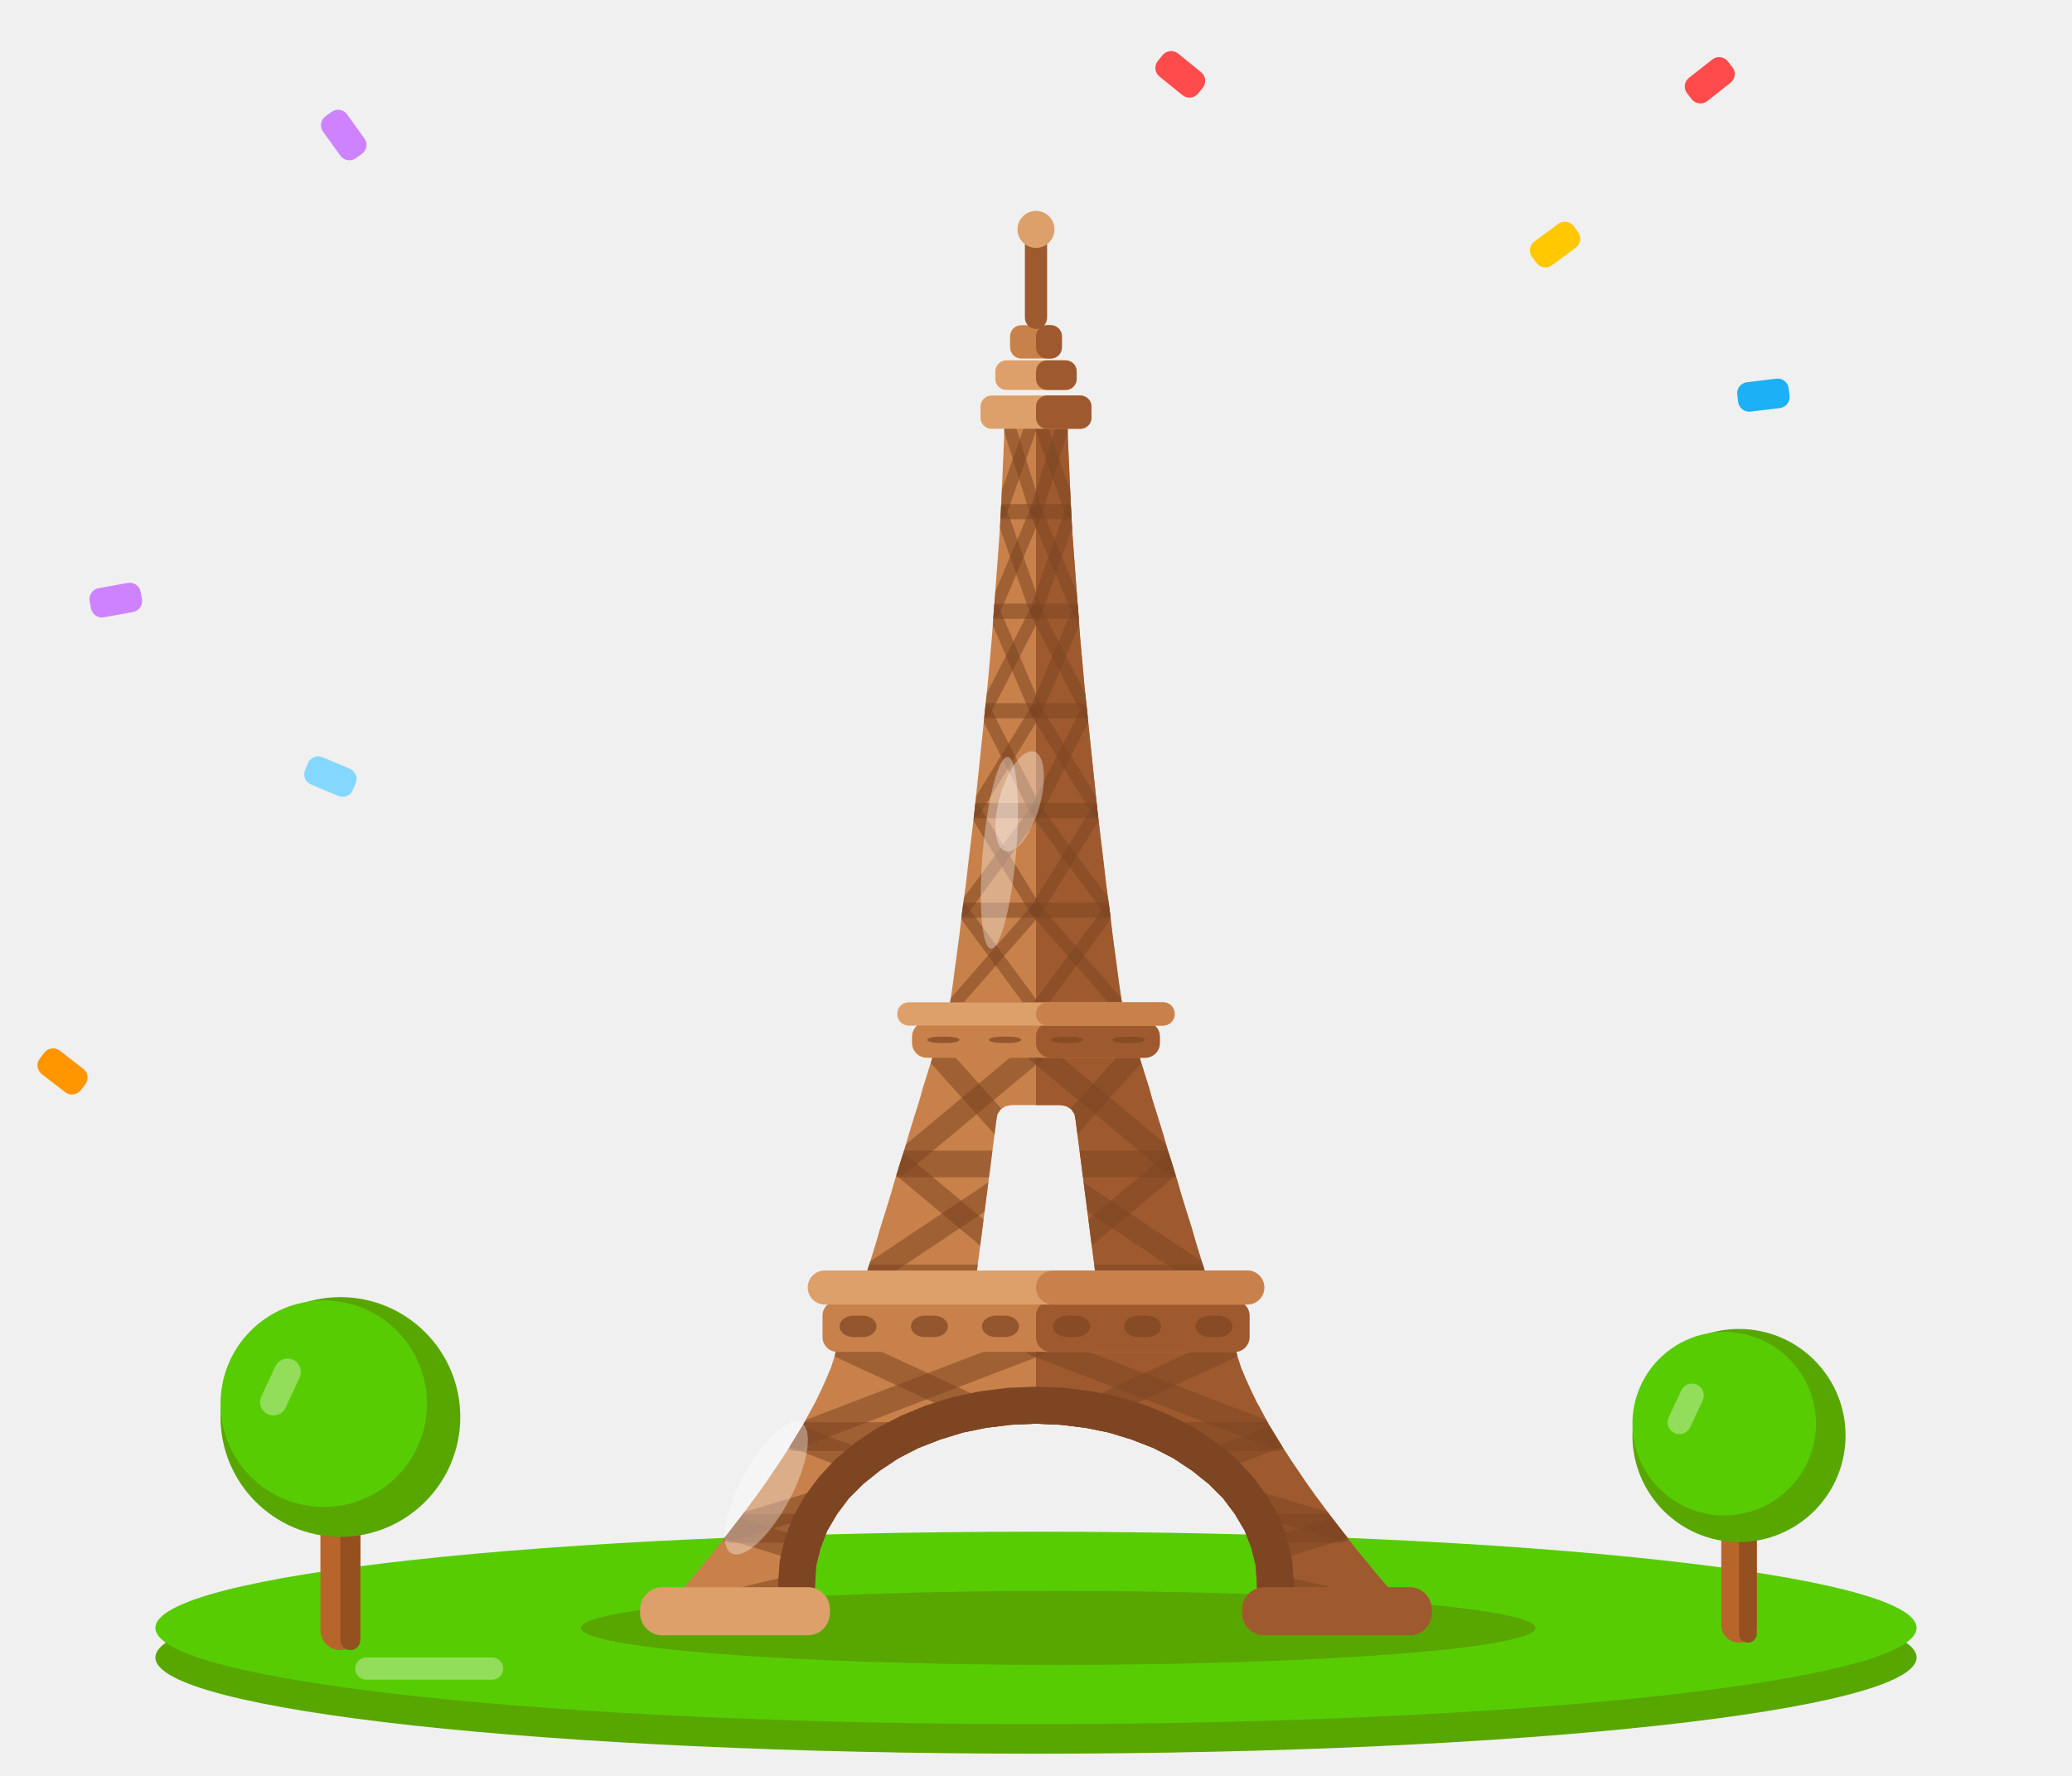
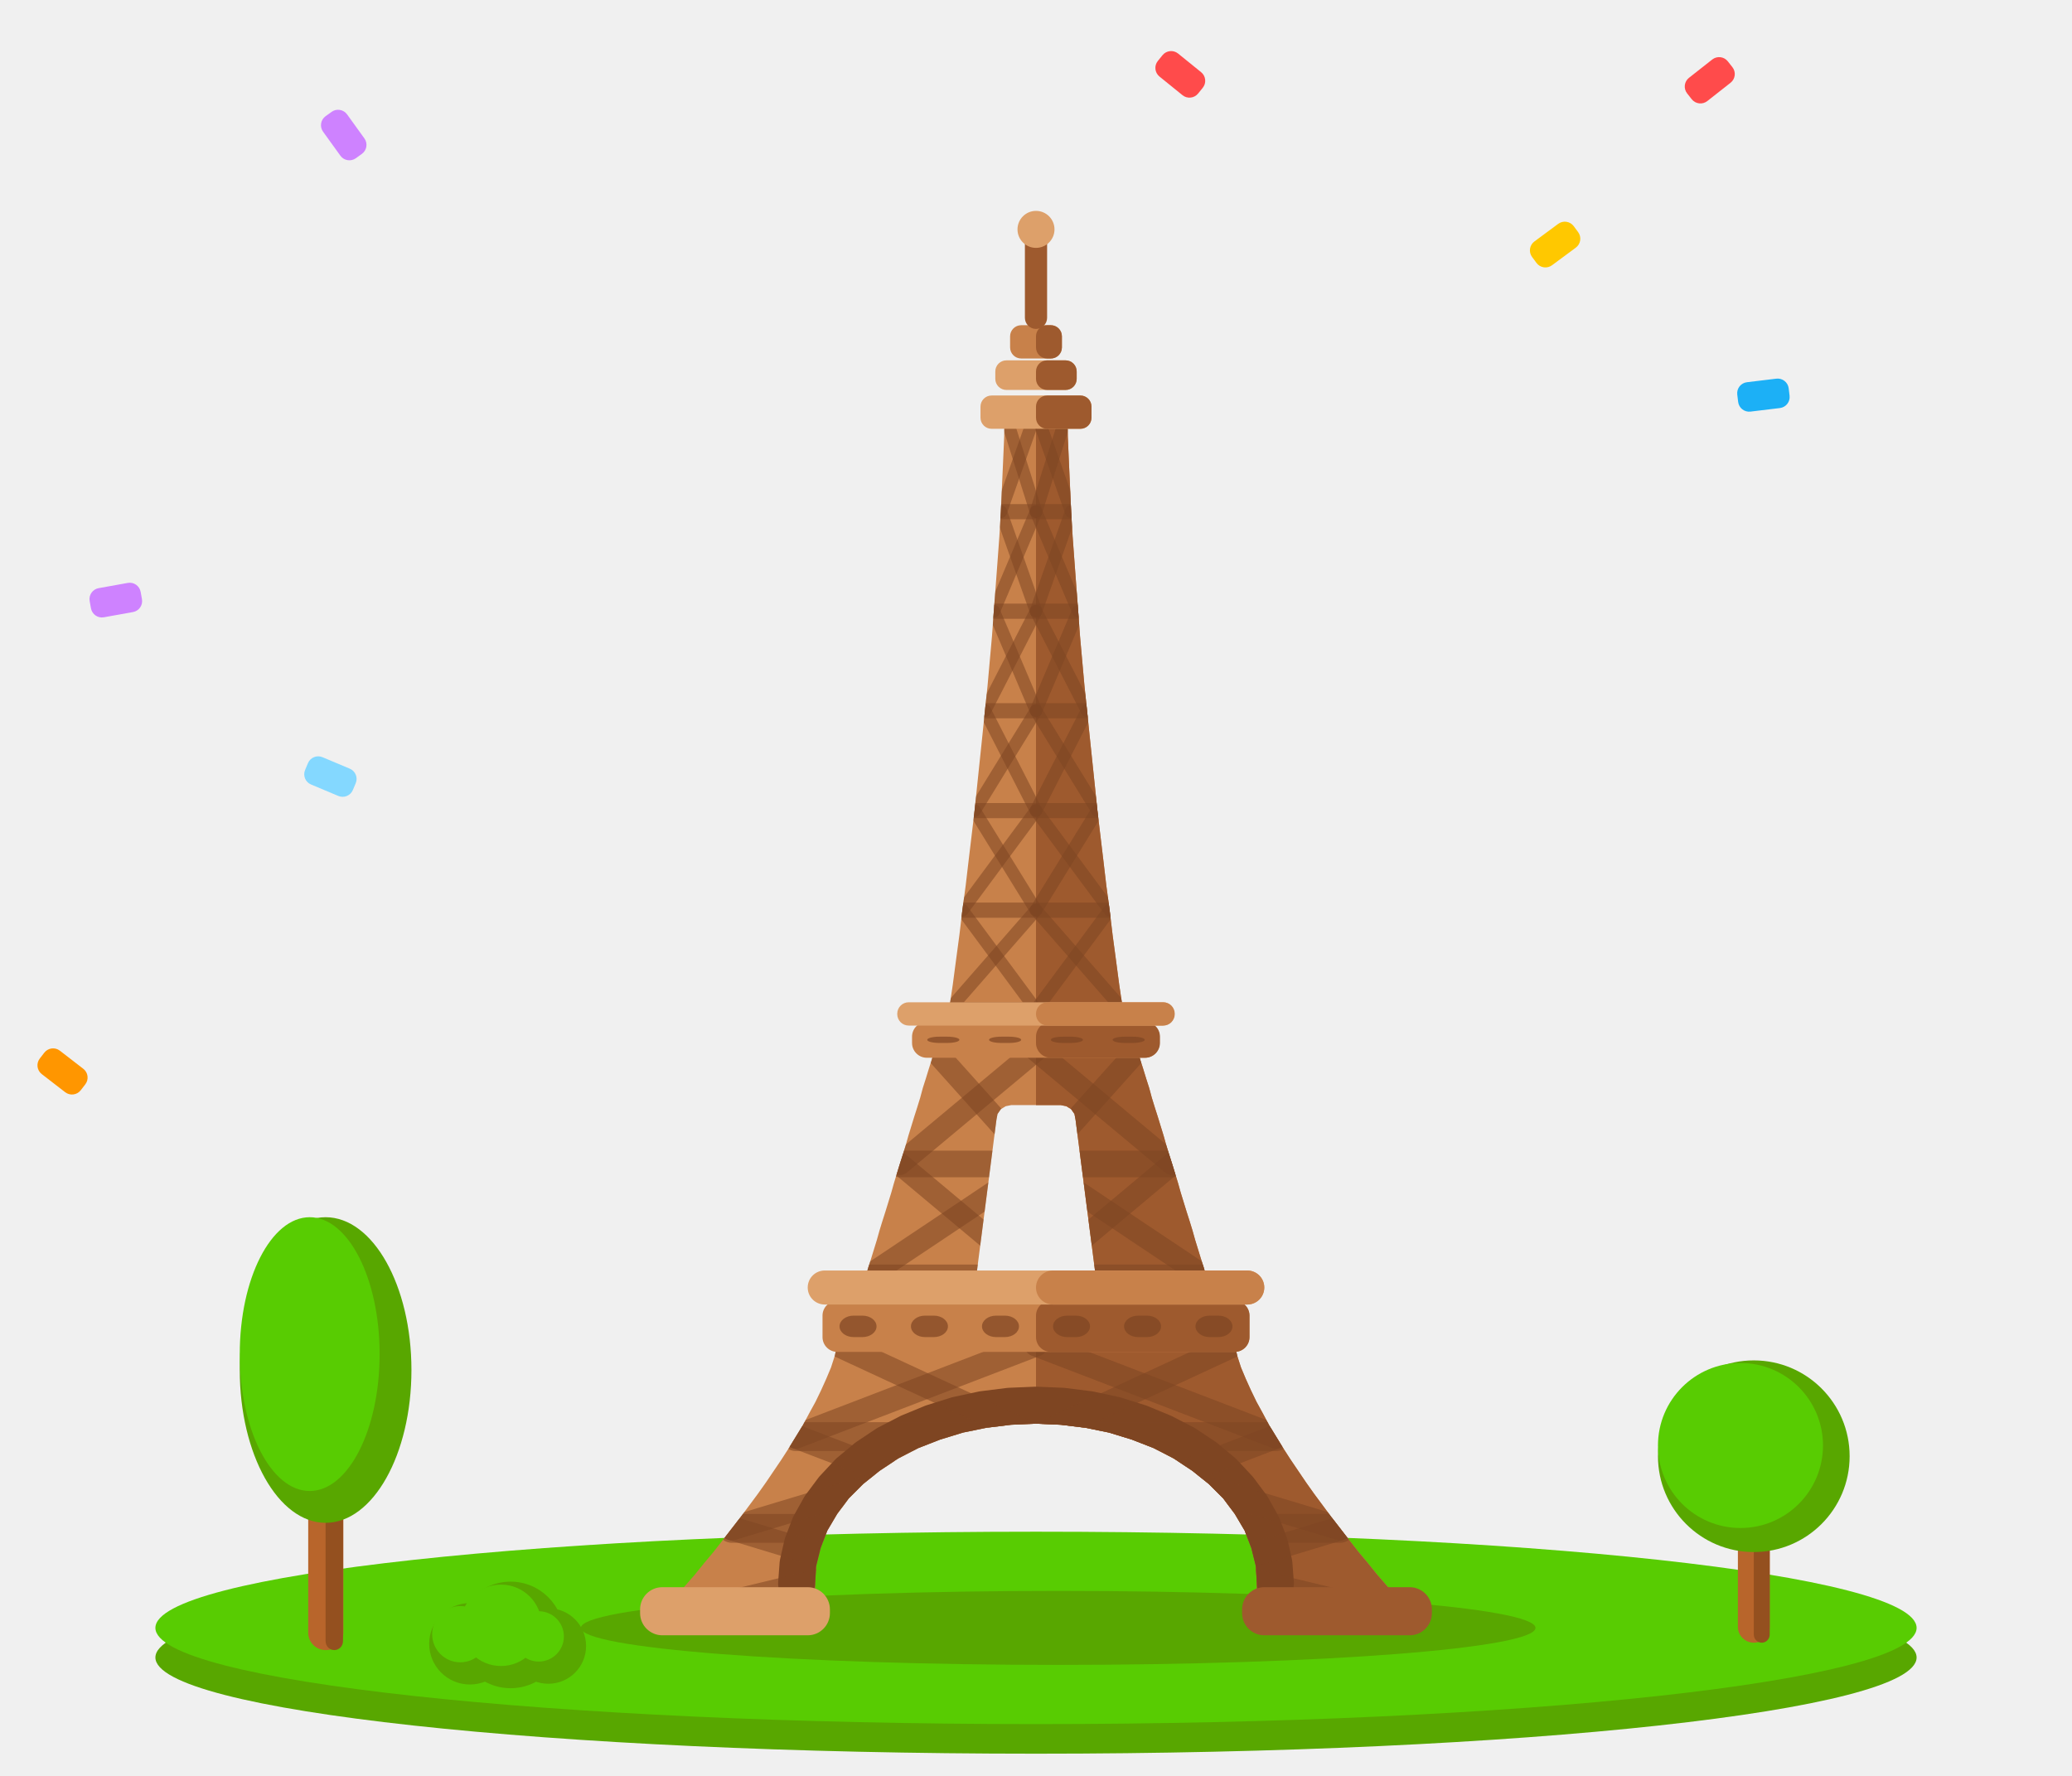
<svg xmlns="http://www.w3.org/2000/svg" viewBox="0 0 560 480" width="560" height="480">
  <ellipse cx="280" cy="448" rx="238" ry="26" fill="#58A700" />
  <ellipse cx="280" cy="440" rx="238" ry="26" fill="#58CC02" />
-   <rect x="96" y="448" width="40" height="6" rx="3" fill="#FFFFFF" opacity=".35" />
-   <rect x="86.6" y="406.4" width="10.8" height="39.6" rx="5.4" fill="#B8652B" />
-   <rect x="92" y="406.4" width="5.4" height="39.6" rx="2.7" fill="#94501F" />
-   <circle cx="92" cy="383" r="32.4" fill="#58A700" />
-   <circle cx="87.5" cy="379.4" r="27.9" fill="#58CC02" />
-   <rect x="72.2" y="366.8" width="7.2" height="16.2" rx="3.6" fill="#FFFFFF" transform="rotate(25 75.8 374.9)" opacity=".35" />
-   <rect x="465.2" y="408.8" width="9.6" height="35.2" rx="4.8" fill="#B8652B" />
-   <rect x="470" y="408.8" width="4.8" height="35.2" rx="2.4" fill="#94501F" />
-   <circle cx="470" cy="388" r="28.8" fill="#58A700" />
-   <circle cx="466" cy="384.8" r="24.8" fill="#58CC02" />
-   <rect x="452.4" y="373.6" width="6.4" height="14.4" rx="3.2" fill="#FFFFFF" transform="rotate(25 455.6 380.8)" opacity=".35" />
+   <rect x="83.3" y="403" width="9.5" height="43" rx="4.7" fill="#B8652B" />
+   <rect x="88" y="403" width="4.7" height="43" rx="2.4" fill="#94501F" />
+   <ellipse cx="88" cy="370.3" rx="23.2" ry="41.3" fill="#58A700" />
+   <ellipse cx="83.7" cy="366" rx="18.9" ry="37" fill="#58CC02" />
+   <circle cx="127" cy="444.3" r="11" fill="#58A700" />
+   <circle cx="148.2" cy="444.9" r="10.2" fill="#58A700" />
+   <circle cx="138" cy="441.9" r="14.4" fill="#58A700" />
+   <circle cx="124.4" cy="441.7" r="7.6" fill="#58CC02" />
+   <circle cx="145.6" cy="442.3" r="6.8" fill="#58CC02" />
+   <circle cx="135.4" cy="439.3" r="11" fill="#58CC02" />
+   <rect x="469.7" y="412.3" width="8.6" height="31.7" rx="4.3" fill="#B8652B" />
+   <rect x="474" y="412.3" width="4.3" height="31.7" rx="2.2" fill="#94501F" />
+   <circle cx="474" cy="393.6" r="25.9" fill="#58A700" />
+   <circle cx="470.4" cy="390.7" r="22.3" fill="#58CC02" />
  <ellipse cx="286" cy="440" rx="129" ry="10" fill="#58A700" />
  <clipPath id="fr1">
    <path d="M177 438L179.8 434.9L182.5 431.8L185.1 428.7L187.8 425.6L190.3 422.5L192.9 419.4L195.4 416.2L197.8 413.1L200.2 410L202.5 406.9L204.8 403.8L207 400.7L209.1 397.6L211.2 394.5L213.2 391.4L215.1 388.3L217 385.2L218.7 382L220.4 378.9L221.9 375.8L223.3 372.7L224.6 369.6L225.6 366.5L226.3 363.4L333.7 363.4L334.4 366.5L335.4 369.6L336.7 372.7L338.1 375.8L339.6 378.9L341.3 382L343 385.2L344.9 388.3L346.8 391.4L348.8 394.5L350.9 397.6L353 400.7L355.2 403.8L357.5 406.9L359.8 410L362.2 413.1L364.6 416.2L367.1 419.4L369.7 422.5L372.2 425.6L374.9 428.7L377.5 431.8L380.2 434.9L383 438L339.7 438L339.7 428L339.4 423.2L338.2 418.4L336.4 413.7L333.8 409.3L330.6 405L326.7 401.1L322.2 397.5L317.2 394.2L311.8 391.4L305.9 389.1L299.7 387.2L293.3 385.9L286.7 385.1L280 384.8L273.3 385.1L266.7 385.9L260.3 387.2L254.1 389.1L248.2 391.4L242.8 394.2L237.8 397.5L233.3 401.1L229.4 405L226.2 409.3L223.6 413.7L221.8 418.4L220.6 423.2L220.3 428L220.3 438Z" />
  </clipPath>
  <g clip-path="url(#fr1)">
    <rect x="175" y="361.4" width="210" height="78.6" fill="#C8814A" />
    <rect x="280" y="361.4" width="105" height="78.6" fill="#9E5A2E" />
    <path d="M344.7 428L344.3 422.6L343.1 417.3L341.1 412.1L338.3 407.1L334.8 402.4L330.6 397.9L325.8 393.9L320.4 390.3L314.4 387.2L308.1 384.6L301.4 382.5L294.4 381L287.2 380.1L280 379.8L272.8 380.1L265.6 381L258.6 382.5L251.9 384.6L245.6 387.2L239.6 390.3L234.2 393.9L229.4 397.9L225.2 402.4L221.7 407.1L218.9 412.1L216.9 417.3L215.7 422.6L215.3 428" fill="none" stroke="#7E4522" stroke-width="10" stroke-linecap="round" stroke-linejoin="round" />
    <path d="M177 438L383 438" fill="none" stroke="#7E4522" stroke-width="7.8" stroke-linecap="round" stroke-linejoin="round" opacity=".55" />
    <path d="M177 438L280 413.1" fill="none" stroke="#7E4522" stroke-width="6.5" stroke-linecap="round" stroke-linejoin="round" opacity=".55" />
    <path d="M280 438L197.8 413.1" fill="none" stroke="#7E4522" stroke-width="6.5" stroke-linecap="round" stroke-linejoin="round" opacity=".55" />
    <path d="M383 438L280 413.1" fill="none" stroke="#7E4522" stroke-width="6.5" stroke-linecap="round" stroke-linejoin="round" opacity=".55" />
    <path d="M280 438L362.2 413.1" fill="none" stroke="#7E4522" stroke-width="6.5" stroke-linecap="round" stroke-linejoin="round" opacity=".55" />
    <path d="M197.8 413.1L362.2 413.1" fill="none" stroke="#7E4522" stroke-width="7.8" stroke-linecap="round" stroke-linejoin="round" opacity=".55" />
    <path d="M197.8 413.1L280 388.3" fill="none" stroke="#7E4522" stroke-width="6.5" stroke-linecap="round" stroke-linejoin="round" opacity=".55" />
    <path d="M280 413.1L215.1 388.3" fill="none" stroke="#7E4522" stroke-width="6.5" stroke-linecap="round" stroke-linejoin="round" opacity=".55" />
    <path d="M362.2 413.1L280 388.3" fill="none" stroke="#7E4522" stroke-width="6.5" stroke-linecap="round" stroke-linejoin="round" opacity=".55" />
    <path d="M280 413.1L344.9 388.3" fill="none" stroke="#7E4522" stroke-width="6.5" stroke-linecap="round" stroke-linejoin="round" opacity=".55" />
    <path d="M215.1 388.3L344.9 388.3" fill="none" stroke="#7E4522" stroke-width="7.8" stroke-linecap="round" stroke-linejoin="round" opacity=".55" />
    <path d="M215.1 388.3L280 363.4" fill="none" stroke="#7E4522" stroke-width="6.5" stroke-linecap="round" stroke-linejoin="round" opacity=".55" />
    <path d="M280 388.3L226.3 363.4" fill="none" stroke="#7E4522" stroke-width="6.5" stroke-linecap="round" stroke-linejoin="round" opacity=".55" />
    <path d="M344.9 388.3L280 363.4" fill="none" stroke="#7E4522" stroke-width="6.5" stroke-linecap="round" stroke-linejoin="round" opacity=".55" />
    <path d="M280 388.3L333.7 363.4" fill="none" stroke="#7E4522" stroke-width="6.5" stroke-linecap="round" stroke-linejoin="round" opacity=".55" />
  </g>
  <clipPath id="fr2">
    <path d="M233.9 345.4L234.6 342.8L235.4 340.3L236.2 337.7L237 335.1L237.7 332.6L238.5 330L239.3 327.5L240.1 324.9L240.9 322.3L241.6 319.8L242.4 317.2L243.2 314.6L244 312.1L244.8 309.5L245.5 307L246.3 304.4L247.1 301.8L247.9 299.3L248.7 296.7L249.4 294.1L250.2 291.6L251 289L251.8 286.5L252.5 283.9L307.5 283.9L308.2 286.5L309 289L309.8 291.6L310.6 294.1L311.3 296.7L312.1 299.3L312.9 301.8L313.7 304.4L314.5 307L315.2 309.5L316 312.1L316.8 314.6L317.6 317.2L318.4 319.8L319.1 322.3L319.9 324.9L320.7 327.5L321.5 330L322.3 332.6L323 335.1L323.8 337.7L324.6 340.3L325.4 342.8L326.1 345.4L296.2 345.4L290.7 302.7L290.4 301.1L289.5 299.8L288.2 299L286.7 298.7L273.3 298.7L271.8 299L270.5 299.8L269.6 301.1L269.3 302.7L263.8 345.4Z" />
  </clipPath>
  <g clip-path="url(#fr2)">
    <rect x="231.9" y="281.9" width="96.3" height="65.5" fill="#C8814A" />
    <rect x="280" y="281.9" width="48.1" height="65.5" fill="#9E5A2E" />
    <path d="M233.9 345.4L326.1 345.4" fill="none" stroke="#7E4522" stroke-width="7.2" stroke-linecap="round" stroke-linejoin="round" opacity=".55" />
    <path d="M233.9 345.4L280 314.6" fill="none" stroke="#7E4522" stroke-width="6" stroke-linecap="round" stroke-linejoin="round" opacity=".55" />
    <path d="M280 345.4L243.2 314.6" fill="none" stroke="#7E4522" stroke-width="6" stroke-linecap="round" stroke-linejoin="round" opacity=".55" />
    <path d="M326.1 345.4L280 314.6" fill="none" stroke="#7E4522" stroke-width="6" stroke-linecap="round" stroke-linejoin="round" opacity=".55" />
    <path d="M280 345.4L316.8 314.6" fill="none" stroke="#7E4522" stroke-width="6" stroke-linecap="round" stroke-linejoin="round" opacity=".55" />
    <path d="M243.2 314.6L316.8 314.6" fill="none" stroke="#7E4522" stroke-width="7.2" stroke-linecap="round" stroke-linejoin="round" opacity=".55" />
    <path d="M243.2 314.6L280 283.9" fill="none" stroke="#7E4522" stroke-width="6" stroke-linecap="round" stroke-linejoin="round" opacity=".55" />
    <path d="M280 314.6L252.5 283.9" fill="none" stroke="#7E4522" stroke-width="6" stroke-linecap="round" stroke-linejoin="round" opacity=".55" />
    <path d="M316.8 314.6L280 283.9" fill="none" stroke="#7E4522" stroke-width="6" stroke-linecap="round" stroke-linejoin="round" opacity=".55" />
    <path d="M280 314.6L307.5 283.9" fill="none" stroke="#7E4522" stroke-width="6" stroke-linecap="round" stroke-linejoin="round" opacity=".55" />
  </g>
  <clipPath id="fr3">
    <path d="M256.5 272.9L257.5 266.2L258.4 259.4L259.3 252.7L260.1 246L261 239.3L261.8 232.5L262.6 225.8L263.4 219.1L264.1 212.3L264.8 205.6L265.5 198.9L266.2 192.1L266.9 185.4L267.5 178.7L268.1 172L268.6 165.2L269.1 158.5L269.6 151.8L270.1 145L270.5 138.3L270.8 131.6L271.1 124.9L271.4 118.1L271.5 111.4L288.5 111.4L288.6 118.1L288.9 124.9L289.2 131.6L289.5 138.3L289.9 145L290.4 151.8L290.9 158.5L291.4 165.2L291.9 172L292.5 178.7L293.1 185.4L293.8 192.1L294.5 198.9L295.2 205.6L295.9 212.3L296.6 219.1L297.4 225.8L298.2 232.5L299 239.3L299.9 246L300.7 252.7L301.6 259.4L302.5 266.2L303.5 272.9Z" />
  </clipPath>
  <g clip-path="url(#fr3)">
    <rect x="254.5" y="109.4" width="50.9" height="165.5" fill="#C8814A" />
    <rect x="280" y="109.4" width="25.5" height="165.5" fill="#9E5A2E" />
    <path d="M256.5 272.9L303.5 272.9" fill="none" stroke="#7E4522" stroke-width="4.1" stroke-linecap="round" stroke-linejoin="round" opacity=".55" />
    <path d="M256.5 272.9L280 246" fill="none" stroke="#7E4522" stroke-width="3.4" stroke-linecap="round" stroke-linejoin="round" opacity=".55" />
    <path d="M280 272.9L260.1 246" fill="none" stroke="#7E4522" stroke-width="3.4" stroke-linecap="round" stroke-linejoin="round" opacity=".55" />
    <path d="M303.5 272.9L280 246" fill="none" stroke="#7E4522" stroke-width="3.4" stroke-linecap="round" stroke-linejoin="round" opacity=".55" />
    <path d="M280 272.9L299.9 246" fill="none" stroke="#7E4522" stroke-width="3.4" stroke-linecap="round" stroke-linejoin="round" opacity=".55" />
    <path d="M260.1 246L299.9 246" fill="none" stroke="#7E4522" stroke-width="4.1" stroke-linecap="round" stroke-linejoin="round" opacity=".55" />
    <path d="M260.1 246L280 219.1" fill="none" stroke="#7E4522" stroke-width="3.4" stroke-linecap="round" stroke-linejoin="round" opacity=".55" />
    <path d="M280 246L263.4 219.1" fill="none" stroke="#7E4522" stroke-width="3.4" stroke-linecap="round" stroke-linejoin="round" opacity=".55" />
    <path d="M299.9 246L280 219.1" fill="none" stroke="#7E4522" stroke-width="3.4" stroke-linecap="round" stroke-linejoin="round" opacity=".55" />
    <path d="M280 246L296.6 219.1" fill="none" stroke="#7E4522" stroke-width="3.4" stroke-linecap="round" stroke-linejoin="round" opacity=".55" />
    <path d="M263.4 219.1L296.6 219.1" fill="none" stroke="#7E4522" stroke-width="4.1" stroke-linecap="round" stroke-linejoin="round" opacity=".55" />
    <path d="M263.4 219.1L280 192.1" fill="none" stroke="#7E4522" stroke-width="3.4" stroke-linecap="round" stroke-linejoin="round" opacity=".55" />
    <path d="M280 219.1L266.2 192.1" fill="none" stroke="#7E4522" stroke-width="3.4" stroke-linecap="round" stroke-linejoin="round" opacity=".55" />
    <path d="M296.6 219.1L280 192.1" fill="none" stroke="#7E4522" stroke-width="3.4" stroke-linecap="round" stroke-linejoin="round" opacity=".55" />
    <path d="M280 219.1L293.8 192.1" fill="none" stroke="#7E4522" stroke-width="3.4" stroke-linecap="round" stroke-linejoin="round" opacity=".55" />
    <path d="M266.2 192.1L293.8 192.1" fill="none" stroke="#7E4522" stroke-width="4.1" stroke-linecap="round" stroke-linejoin="round" opacity=".55" />
    <path d="M266.2 192.1L280 165.2" fill="none" stroke="#7E4522" stroke-width="3.4" stroke-linecap="round" stroke-linejoin="round" opacity=".55" />
    <path d="M280 192.1L268.6 165.2" fill="none" stroke="#7E4522" stroke-width="3.4" stroke-linecap="round" stroke-linejoin="round" opacity=".55" />
    <path d="M293.8 192.1L280 165.2" fill="none" stroke="#7E4522" stroke-width="3.4" stroke-linecap="round" stroke-linejoin="round" opacity=".55" />
    <path d="M280 192.1L291.4 165.2" fill="none" stroke="#7E4522" stroke-width="3.4" stroke-linecap="round" stroke-linejoin="round" opacity=".55" />
    <path d="M268.6 165.2L291.4 165.2" fill="none" stroke="#7E4522" stroke-width="4.1" stroke-linecap="round" stroke-linejoin="round" opacity=".55" />
    <path d="M268.6 165.2L280 138.3" fill="none" stroke="#7E4522" stroke-width="3.4" stroke-linecap="round" stroke-linejoin="round" opacity=".55" />
    <path d="M280 165.2L270.5 138.3" fill="none" stroke="#7E4522" stroke-width="3.4" stroke-linecap="round" stroke-linejoin="round" opacity=".55" />
    <path d="M291.4 165.2L280 138.3" fill="none" stroke="#7E4522" stroke-width="3.4" stroke-linecap="round" stroke-linejoin="round" opacity=".55" />
    <path d="M280 165.2L289.5 138.3" fill="none" stroke="#7E4522" stroke-width="3.4" stroke-linecap="round" stroke-linejoin="round" opacity=".55" />
    <path d="M270.5 138.3L289.5 138.3" fill="none" stroke="#7E4522" stroke-width="4.1" stroke-linecap="round" stroke-linejoin="round" opacity=".55" />
    <path d="M270.5 138.3L280 111.4" fill="none" stroke="#7E4522" stroke-width="3.4" stroke-linecap="round" stroke-linejoin="round" opacity=".55" />
    <path d="M280 138.3L271.5 111.4" fill="none" stroke="#7E4522" stroke-width="3.4" stroke-linecap="round" stroke-linejoin="round" opacity=".55" />
    <path d="M289.5 138.3L280 111.4" fill="none" stroke="#7E4522" stroke-width="3.4" stroke-linecap="round" stroke-linejoin="round" opacity=".55" />
    <path d="M280 138.3L288.5 111.4" fill="none" stroke="#7E4522" stroke-width="3.4" stroke-linecap="round" stroke-linejoin="round" opacity=".55" />
  </g>
  <rect x="222.3" y="351.6" width="115.4" height="13.8" rx="4" fill="#C8814A" />
  <rect x="280" y="351.6" width="57.7" height="13.8" rx="4" fill="#9E5A2E" />
  <rect x="226.9" y="355.6" width="10" height="5.8" rx="3.8" fill="#7E4522" opacity=".7" />
  <rect x="246.2" y="355.6" width="10" height="5.8" rx="3.8" fill="#7E4522" opacity=".7" />
  <rect x="265.4" y="355.6" width="10" height="5.8" rx="3.8" fill="#7E4522" opacity=".7" />
  <rect x="284.6" y="355.6" width="10" height="5.8" rx="3.8" fill="#7E4522" opacity=".7" />
  <rect x="303.8" y="355.6" width="10" height="5.8" rx="3.8" fill="#7E4522" opacity=".7" />
  <rect x="323.1" y="355.6" width="10" height="5.8" rx="3.8" fill="#7E4522" opacity=".7" />
  <rect x="218.3" y="343.4" width="123.4" height="9.2" rx="4.6" fill="#DDA06A" />
  <rect x="280" y="343.4" width="61.7" height="9.2" rx="4.6" fill="#C8814A" />
  <rect x="246.5" y="276.2" width="66.9" height="9.7" rx="4" fill="#C8814A" />
  <rect x="280" y="276.2" width="33.5" height="9.7" rx="4" fill="#9E5A2E" />
  <rect x="250.6" y="280.2" width="8.7" height="1.7" rx="3.3" fill="#7E4522" opacity=".7" />
  <rect x="267.3" y="280.2" width="8.7" height="1.7" rx="3.3" fill="#7E4522" opacity=".7" />
  <rect x="284" y="280.2" width="8.7" height="1.7" rx="3.3" fill="#7E4522" opacity=".7" />
  <rect x="300.7" y="280.2" width="8.7" height="1.7" rx="3.3" fill="#7E4522" opacity=".7" />
  <rect x="242.5" y="270.9" width="74.9" height="6.3" rx="3.1" fill="#DDA06A" />
  <rect x="280" y="270.9" width="37.5" height="6.3" rx="3.1" fill="#C8814A" />
  <rect x="265" y="106.9" width="30" height="9" rx="3" fill="#DDA06A" />
  <rect x="280" y="106.9" width="15" height="9" rx="3" fill="#9E5A2E" />
  <rect x="269" y="97.4" width="22" height="8" rx="3" fill="#DDA06A" />
  <rect x="280" y="97.4" width="11" height="8" rx="3" fill="#9E5A2E" />
  <rect x="273" y="87.9" width="14" height="9" rx="3" fill="#C8814A" />
  <rect x="280" y="87.9" width="7" height="9" rx="3" fill="#9E5A2E" />
  <rect x="277" y="62" width="6" height="26.9" rx="3" fill="#9E5A2E" />
  <circle cx="280" cy="62" r="5" fill="#DDA06A" />
  <rect x="173" y="429" width="51.3" height="13" rx="6" fill="#DDA06A" />
  <rect x="335.7" y="429" width="51.3" height="13" rx="6" fill="#9E5A2E" />
-   <ellipse cx="207.1" cy="402.2" rx="7" ry="20" fill="#FFFFFF" transform="rotate(28 207.1 402.2)" opacity=".35" />
-   <ellipse cx="270.1" cy="230.5" rx="4.5" ry="26" fill="#FFFFFF" transform="rotate(5 270.1 230.5)" opacity=".35" />
-   <ellipse cx="275.6" cy="216.6" rx="5.5" ry="14" fill="#FFFFFF" transform="rotate(16 275.6 216.6)" opacity=".35" />
  <rect x="24.3" y="158.2" width="14" height="8" rx="3" fill="#CE82FF" transform="rotate(169.8 31.3 162.2)" />
  <rect x="312" y="16.1" width="14" height="8" rx="3" fill="#FF4B4B" transform="rotate(39 319 20.1)" />
  <rect x="413.3" y="62.1" width="14" height="8" rx="3" fill="#FFC800" transform="rotate(143.5 420.3 66.1)" />
  <rect x="82.3" y="205.9" width="14" height="8" rx="3" fill="#84D8FF" transform="rotate(22.8 89.3 209.9)" />
  <rect x="9.9" y="285.6" width="14" height="8" rx="3" fill="#FF9600" transform="rotate(37.7 16.9 289.6)" />
  <rect x="469.6" y="102.8" width="14" height="8" rx="3" fill="#1CB0F6" transform="rotate(173.1 476.6 106.8)" />
  <rect x="85.9" y="32.5" width="14" height="8" rx="3" fill="#CE82FF" transform="rotate(54.2 92.9 36.5)" />
  <rect x="455.1" y="17.7" width="14" height="8" rx="3" fill="#FF4B4B" transform="rotate(141.8 462.1 21.7)" />
</svg>
